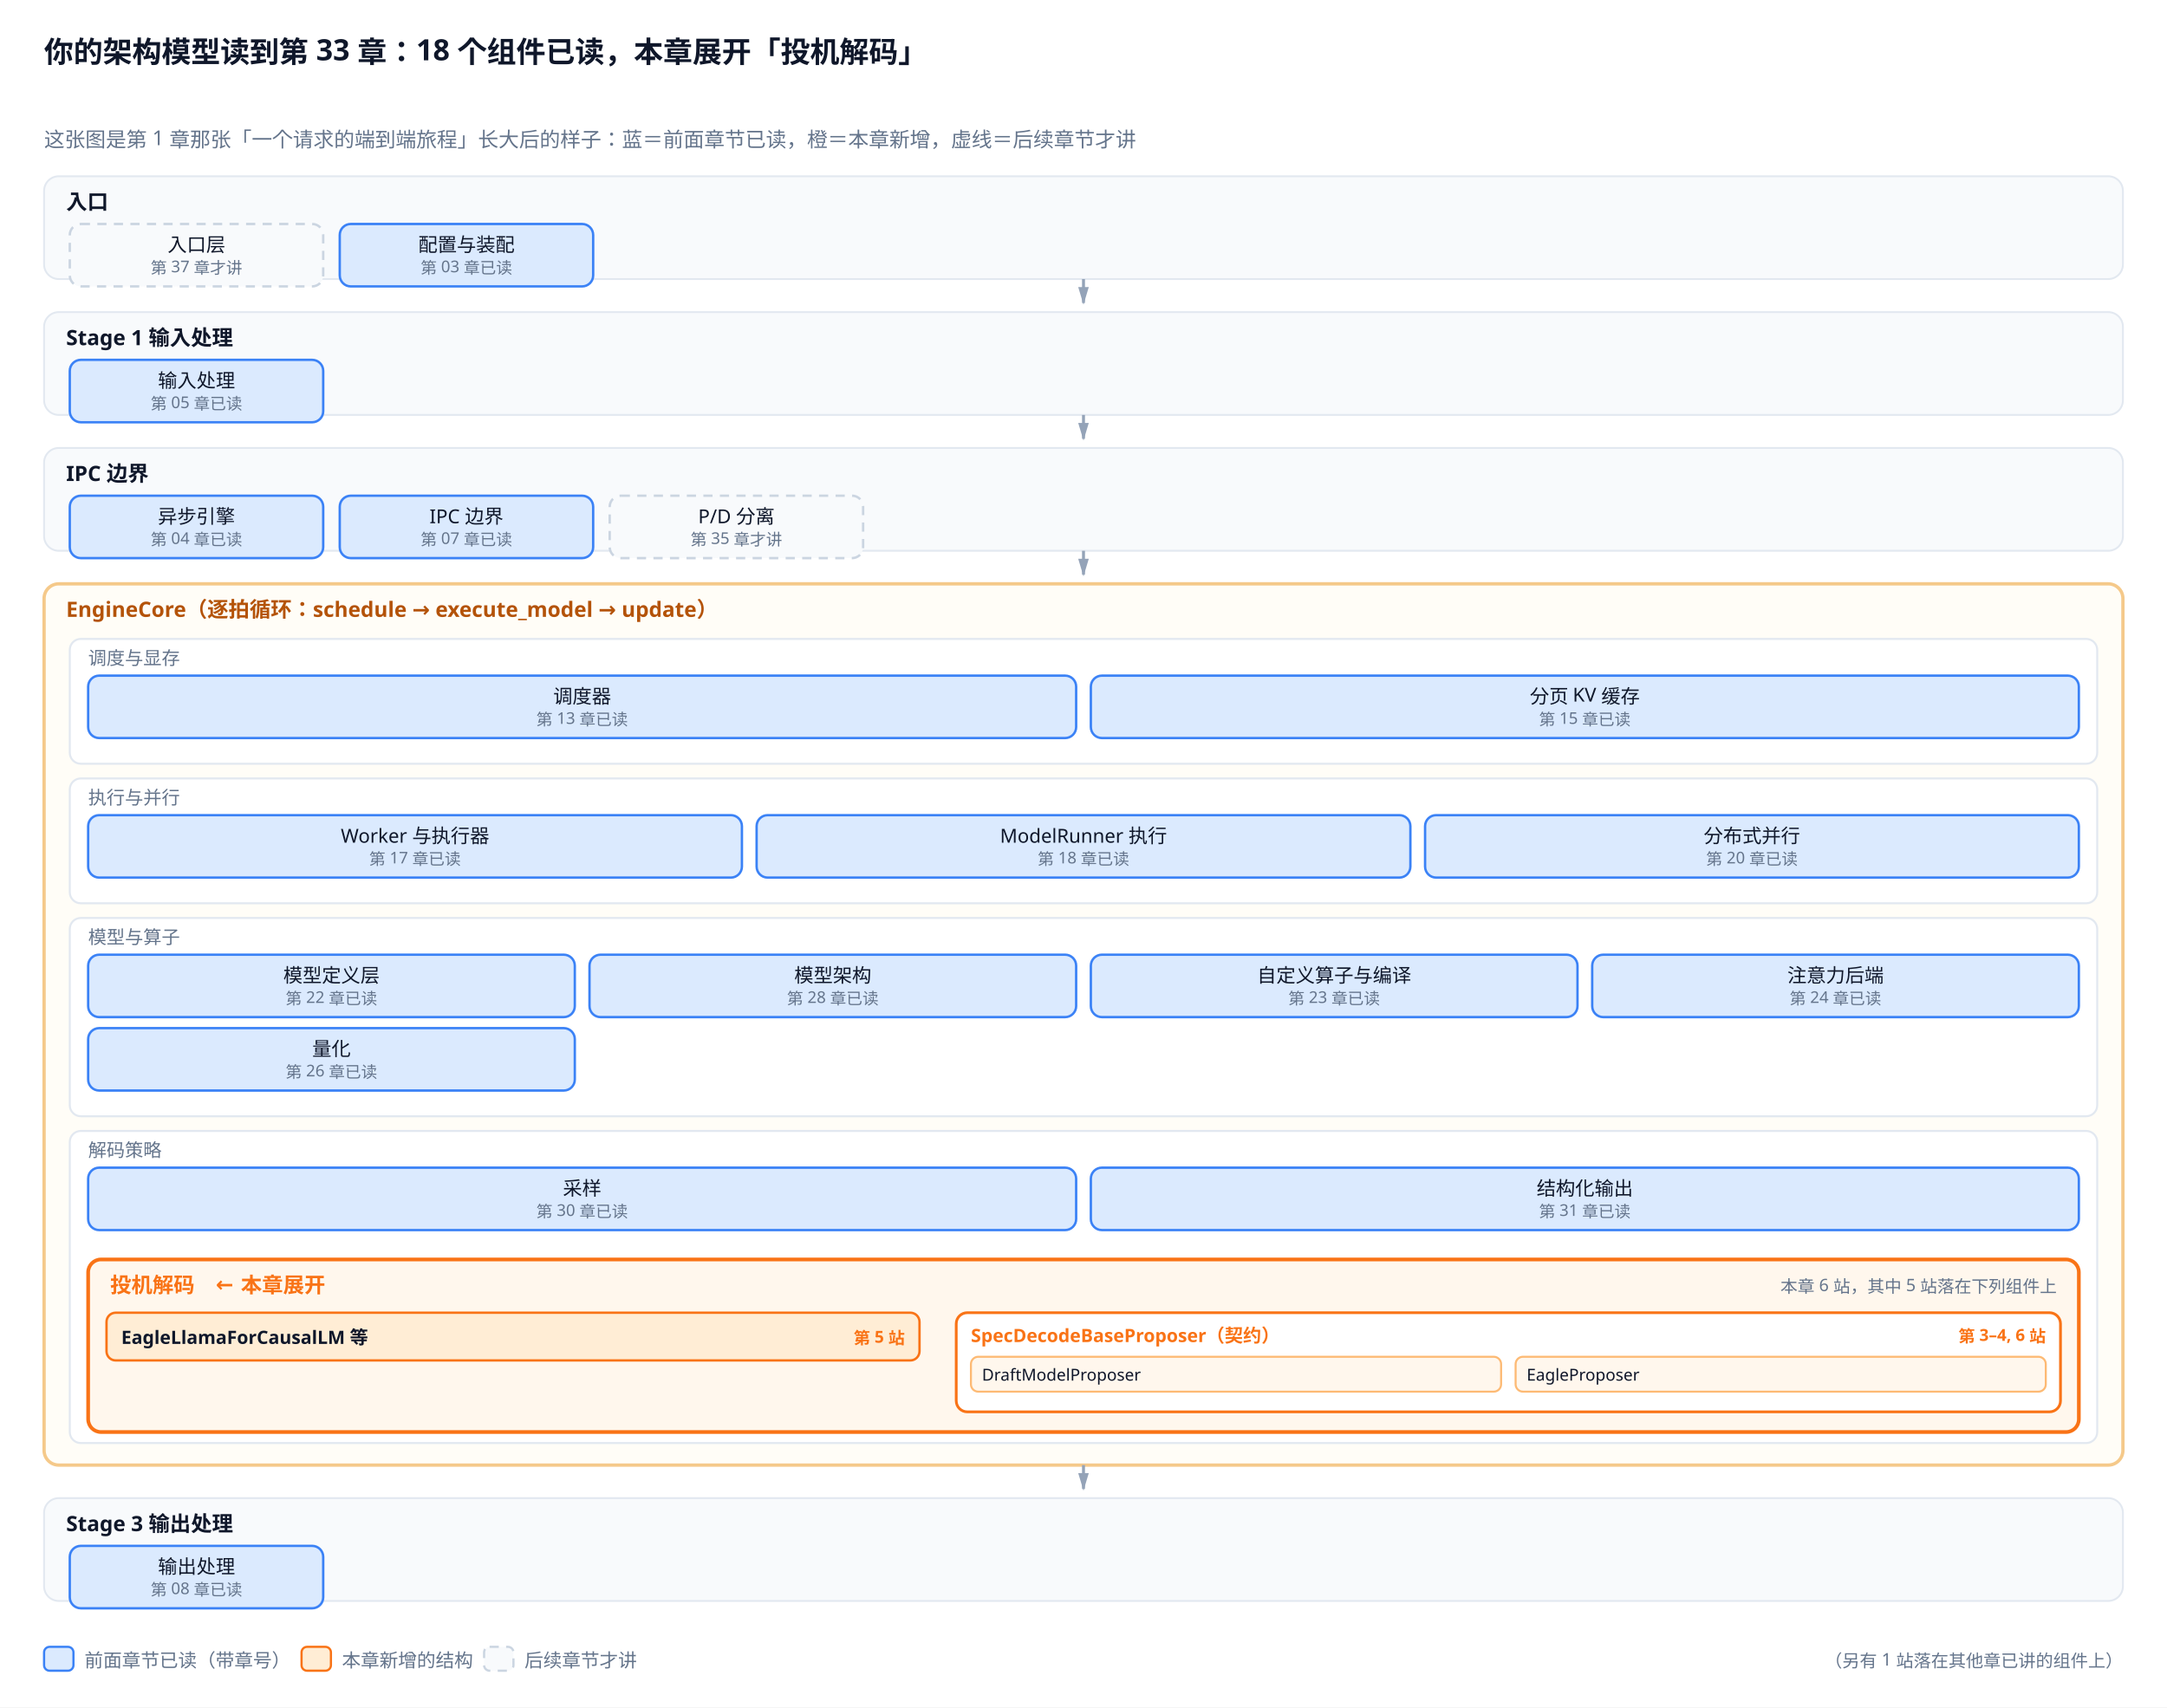
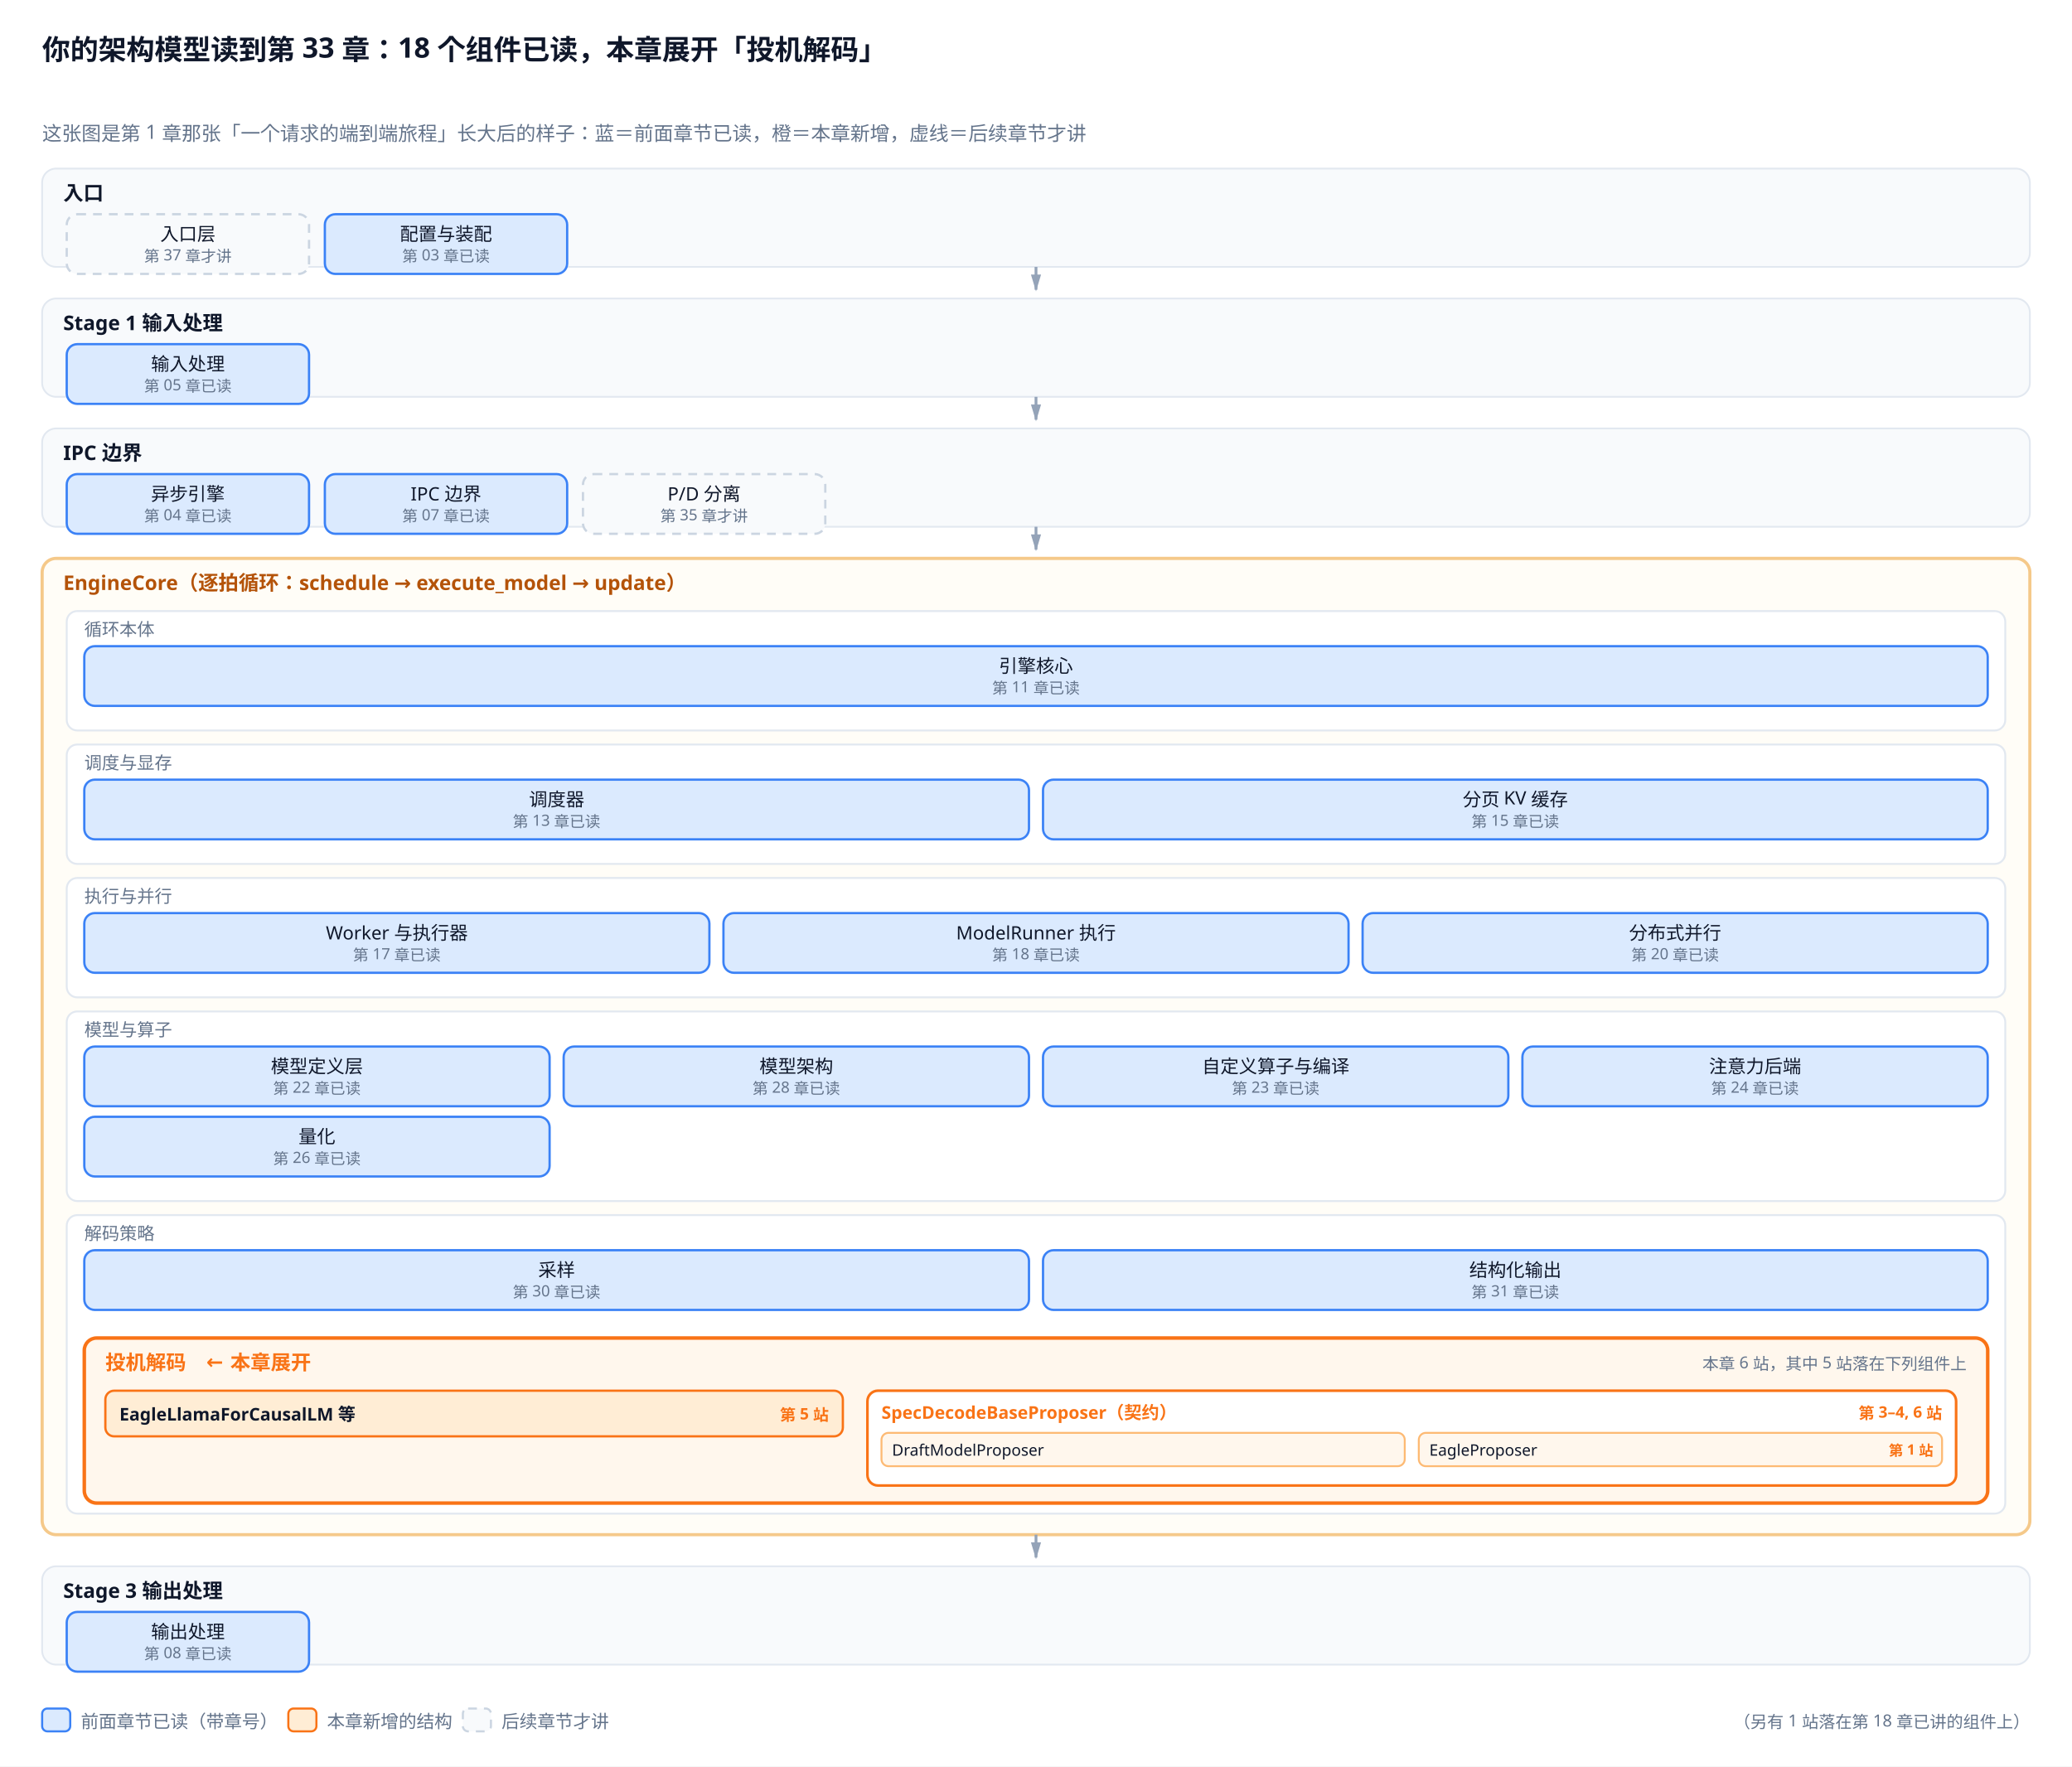
- <svg xmlns="http://www.w3.org/2000/svg" viewBox="0 0 1180 930">
+ <svg xmlns="http://www.w3.org/2000/svg" viewBox="0 0 1180 1006">
  <defs>
    <marker id="a" viewBox="0 0 10 6" refX="9" refY="3" markerWidth="6" markerHeight="4" orient="auto">
      <path d="M0,0 L10,3 L0,6 Z" fill="#94a3b8" />
    </marker>
    <marker id="a2" viewBox="0 0 10 6" refX="9" refY="3" markerWidth="6" markerHeight="4" orient="auto">
      <path d="M0,0 L10,3 L0,6 Z" fill="#f97316" />
    </marker>
  </defs>
-   <rect width="1180" height="930" fill="white" />
+   <rect width="1180" height="1006" fill="white" />
  <text x="24" y="34" font-family="sans-serif" font-size="16" fill="#0f172a" font-weight="bold">你的架构模型读到第 33 章：18 个组件已读，本章展开「投机解码」</text>
  <text x="24.0" y="80.0" font-family="sans-serif" font-size="11.2" fill="#64748b" text-anchor="start">这张图是第 1 章那张「一个请求的端到端旅程」长大后的样子：蓝＝前面章节已读，橙＝本章新增，虚线＝后续章节才讲</text>
  <rect x="24.0" y="96.0" width="1132.0" height="56.0" rx="8" fill="#f8fafc" stroke="#e2e8f0" stroke-width="1.0" />
  <text x="36.0" y="114.0" font-family="sans-serif" font-size="11.5" fill="#0f172a" text-anchor="start" font-weight="bold">入口</text>
  <rect x="38.0" y="122.0" width="138.0" height="34.0" rx="6" fill="#f8fafc" stroke="#cbd5e1" stroke-width="1.3" stroke-dasharray="5,4" />
  <text x="107.0" y="137.0" font-family="sans-serif" font-size="10.5" fill="#0f172a" text-anchor="middle">入口层</text>
  <text x="107.0" y="149.0" font-family="sans-serif" font-size="8.8" fill="#64748b" text-anchor="middle">第 37 章才讲</text>
  <rect x="185.0" y="122.0" width="138.0" height="34.0" rx="6" fill="#dbeafe" stroke="#3b82f6" stroke-width="1.3" />
  <text x="254.0" y="137.0" font-family="sans-serif" font-size="10.5" fill="#0f172a" text-anchor="middle">配置与装配</text>
  <text x="254.0" y="149.0" font-family="sans-serif" font-size="8.8" fill="#64748b" text-anchor="middle">第 03 章已读</text>
  <path d="M590.0,152.0 L590.0,165.0" stroke="#94a3b8" stroke-width="1.6" marker-end="url(#a)" />
  <rect x="24.0" y="170.0" width="1132.0" height="56.0" rx="8" fill="#f8fafc" stroke="#e2e8f0" stroke-width="1.0" />
  <text x="36.0" y="188.0" font-family="sans-serif" font-size="11.5" fill="#0f172a" text-anchor="start" font-weight="bold">Stage 1 输入处理</text>
  <rect x="38.0" y="196.0" width="138.0" height="34.0" rx="6" fill="#dbeafe" stroke="#3b82f6" stroke-width="1.3" />
  <text x="107.0" y="211.0" font-family="sans-serif" font-size="10.5" fill="#0f172a" text-anchor="middle">输入处理</text>
  <text x="107.0" y="223.0" font-family="sans-serif" font-size="8.8" fill="#64748b" text-anchor="middle">第 05 章已读</text>
  <path d="M590.0,226.0 L590.0,239.0" stroke="#94a3b8" stroke-width="1.6" marker-end="url(#a)" />
  <rect x="24.0" y="244.0" width="1132.0" height="56.0" rx="8" fill="#f8fafc" stroke="#e2e8f0" stroke-width="1.0" />
  <text x="36.0" y="262.0" font-family="sans-serif" font-size="11.5" fill="#0f172a" text-anchor="start" font-weight="bold">IPC 边界</text>
  <rect x="38.0" y="270.0" width="138.0" height="34.0" rx="6" fill="#dbeafe" stroke="#3b82f6" stroke-width="1.3" />
  <text x="107.0" y="285.0" font-family="sans-serif" font-size="10.5" fill="#0f172a" text-anchor="middle">异步引擎</text>
  <text x="107.0" y="297.0" font-family="sans-serif" font-size="8.8" fill="#64748b" text-anchor="middle">第 04 章已读</text>
  <rect x="185.0" y="270.0" width="138.0" height="34.0" rx="6" fill="#dbeafe" stroke="#3b82f6" stroke-width="1.3" />
  <text x="254.0" y="285.0" font-family="sans-serif" font-size="10.5" fill="#0f172a" text-anchor="middle">IPC 边界</text>
  <text x="254.0" y="297.0" font-family="sans-serif" font-size="8.8" fill="#64748b" text-anchor="middle">第 07 章已读</text>
  <rect x="332.0" y="270.0" width="138.0" height="34.0" rx="6" fill="#f8fafc" stroke="#cbd5e1" stroke-width="1.3" stroke-dasharray="5,4" />
  <text x="401.0" y="285.0" font-family="sans-serif" font-size="10.5" fill="#0f172a" text-anchor="middle">P/D 分离</text>
  <text x="401.0" y="297.0" font-family="sans-serif" font-size="8.8" fill="#64748b" text-anchor="middle">第 35 章才讲</text>
  <path d="M590.0,300.0 L590.0,313.0" stroke="#94a3b8" stroke-width="1.6" marker-end="url(#a)" />
-   <rect x="24.0" y="318.0" width="1132.0" height="480.0" rx="8" fill="#fffdf7" stroke="#f5c98a" stroke-width="1.8" />
+   <rect x="24.0" y="318.0" width="1132.0" height="556.0" rx="8" fill="#fffdf7" stroke="#f5c98a" stroke-width="1.8" />
  <text x="36.0" y="336.0" font-family="sans-serif" font-size="11.5" fill="#b45309" text-anchor="start" font-weight="bold">EngineCore（逐拍循环：schedule → execute_model → update）</text>
  <rect x="38.0" y="348.0" width="1104.0" height="68.0" rx="6" fill="#ffffff" stroke="#e2e8f0" stroke-width="1.1" />
-   <text x="48.0" y="362.0" font-family="sans-serif" font-size="10" fill="#64748b" text-anchor="start">调度与显存</text>
-   <rect x="48.0" y="368.0" width="538.0" height="34.0" rx="6" fill="#dbeafe" stroke="#3b82f6" stroke-width="1.3" />
-   <text x="317.0" y="383.0" font-family="sans-serif" font-size="10.5" fill="#0f172a" text-anchor="middle">调度器</text>
-   <text x="317.0" y="395.0" font-family="sans-serif" font-size="8.8" fill="#64748b" text-anchor="middle">第 13 章已读</text>
-   <rect x="594.0" y="368.0" width="538.0" height="34.0" rx="6" fill="#dbeafe" stroke="#3b82f6" stroke-width="1.3" />
-   <text x="863.0" y="383.0" font-family="sans-serif" font-size="10.5" fill="#0f172a" text-anchor="middle">分页 KV 缓存</text>
-   <text x="863.0" y="395.0" font-family="sans-serif" font-size="8.8" fill="#64748b" text-anchor="middle">第 15 章已读</text>
+   <text x="48.0" y="362.0" font-family="sans-serif" font-size="10" fill="#64748b" text-anchor="start">循环本体</text>
+   <rect x="48.0" y="368.0" width="1084.0" height="34.0" rx="6" fill="#dbeafe" stroke="#3b82f6" stroke-width="1.3" />
+   <text x="590.0" y="383.0" font-family="sans-serif" font-size="10.5" fill="#0f172a" text-anchor="middle">引擎核心</text>
+   <text x="590.0" y="395.0" font-family="sans-serif" font-size="8.8" fill="#64748b" text-anchor="middle">第 11 章已读</text>
  <rect x="38.0" y="424.0" width="1104.0" height="68.0" rx="6" fill="#ffffff" stroke="#e2e8f0" stroke-width="1.1" />
-   <text x="48.0" y="438.0" font-family="sans-serif" font-size="10" fill="#64748b" text-anchor="start">执行与并行</text>
-   <rect x="48.0" y="444.0" width="356.0" height="34.0" rx="6" fill="#dbeafe" stroke="#3b82f6" stroke-width="1.3" />
-   <text x="226.0" y="459.0" font-family="sans-serif" font-size="10.5" fill="#0f172a" text-anchor="middle">Worker 与执行器</text>
-   <text x="226.0" y="471.0" font-family="sans-serif" font-size="8.8" fill="#64748b" text-anchor="middle">第 17 章已读</text>
-   <rect x="412.0" y="444.0" width="356.0" height="34.0" rx="6" fill="#dbeafe" stroke="#3b82f6" stroke-width="1.3" />
-   <text x="590.0" y="459.0" font-family="sans-serif" font-size="10.5" fill="#0f172a" text-anchor="middle">ModelRunner 执行</text>
-   <text x="590.0" y="471.0" font-family="sans-serif" font-size="8.8" fill="#64748b" text-anchor="middle">第 18 章已读</text>
-   <rect x="776.0" y="444.0" width="356.0" height="34.0" rx="6" fill="#dbeafe" stroke="#3b82f6" stroke-width="1.3" />
-   <text x="954.0" y="459.0" font-family="sans-serif" font-size="10.5" fill="#0f172a" text-anchor="middle">分布式并行</text>
-   <text x="954.0" y="471.0" font-family="sans-serif" font-size="8.8" fill="#64748b" text-anchor="middle">第 20 章已读</text>
-   <rect x="38.0" y="500.0" width="1104.0" height="108.0" rx="6" fill="#ffffff" stroke="#e2e8f0" stroke-width="1.1" />
-   <text x="48.0" y="514.0" font-family="sans-serif" font-size="10" fill="#64748b" text-anchor="start">模型与算子</text>
-   <rect x="48.0" y="520.0" width="265.0" height="34.0" rx="6" fill="#dbeafe" stroke="#3b82f6" stroke-width="1.3" />
-   <text x="180.5" y="535.0" font-family="sans-serif" font-size="10.5" fill="#0f172a" text-anchor="middle">模型定义层</text>
-   <text x="180.5" y="547.0" font-family="sans-serif" font-size="8.8" fill="#64748b" text-anchor="middle">第 22 章已读</text>
-   <rect x="321.0" y="520.0" width="265.0" height="34.0" rx="6" fill="#dbeafe" stroke="#3b82f6" stroke-width="1.3" />
-   <text x="453.5" y="535.0" font-family="sans-serif" font-size="10.5" fill="#0f172a" text-anchor="middle">模型架构</text>
-   <text x="453.5" y="547.0" font-family="sans-serif" font-size="8.8" fill="#64748b" text-anchor="middle">第 28 章已读</text>
-   <rect x="594.0" y="520.0" width="265.0" height="34.0" rx="6" fill="#dbeafe" stroke="#3b82f6" stroke-width="1.3" />
-   <text x="726.5" y="535.0" font-family="sans-serif" font-size="10.5" fill="#0f172a" text-anchor="middle">自定义算子与编译</text>
-   <text x="726.5" y="547.0" font-family="sans-serif" font-size="8.8" fill="#64748b" text-anchor="middle">第 23 章已读</text>
-   <rect x="867.0" y="520.0" width="265.0" height="34.0" rx="6" fill="#dbeafe" stroke="#3b82f6" stroke-width="1.3" />
-   <text x="999.5" y="535.0" font-family="sans-serif" font-size="10.5" fill="#0f172a" text-anchor="middle">注意力后端</text>
-   <text x="999.5" y="547.0" font-family="sans-serif" font-size="8.8" fill="#64748b" text-anchor="middle">第 24 章已读</text>
-   <rect x="48.0" y="560.0" width="265.0" height="34.0" rx="6" fill="#dbeafe" stroke="#3b82f6" stroke-width="1.3" />
-   <text x="180.5" y="575.0" font-family="sans-serif" font-size="10.5" fill="#0f172a" text-anchor="middle">量化</text>
-   <text x="180.5" y="587.0" font-family="sans-serif" font-size="8.8" fill="#64748b" text-anchor="middle">第 26 章已读</text>
-   <rect x="38.0" y="616.0" width="1104.0" height="170.0" rx="6" fill="#ffffff" stroke="#e2e8f0" stroke-width="1.1" />
-   <text x="48.0" y="630.0" font-family="sans-serif" font-size="10" fill="#64748b" text-anchor="start">解码策略</text>
-   <rect x="48.0" y="636.0" width="538.0" height="34.0" rx="6" fill="#dbeafe" stroke="#3b82f6" stroke-width="1.3" />
-   <text x="317.0" y="651.0" font-family="sans-serif" font-size="10.5" fill="#0f172a" text-anchor="middle">采样</text>
-   <text x="317.0" y="663.0" font-family="sans-serif" font-size="8.8" fill="#64748b" text-anchor="middle">第 30 章已读</text>
-   <rect x="594.0" y="636.0" width="538.0" height="34.0" rx="6" fill="#dbeafe" stroke="#3b82f6" stroke-width="1.3" />
-   <text x="863.0" y="651.0" font-family="sans-serif" font-size="10.5" fill="#0f172a" text-anchor="middle">结构化输出</text>
-   <text x="863.0" y="663.0" font-family="sans-serif" font-size="8.8" fill="#64748b" text-anchor="middle">第 31 章已读</text>
-   <rect x="48.0" y="686.0" width="1084.0" height="94.0" rx="7" fill="#fff7ed" stroke="#f97316" stroke-width="2.0" />
-   <text x="60.0" y="704.0" font-family="sans-serif" font-size="11.5" fill="#f97316" text-anchor="start" font-weight="bold">投机解码　← 本章展开</text>
-   <text x="1120.0" y="704.0" font-family="sans-serif" font-size="9.3" fill="#64748b" text-anchor="end">本章 6 站，其中 5 站落在下列组件上</text>
-   <rect x="58.0" y="715.0" width="442.7" height="26.0" rx="5" fill="#ffedd5" stroke="#f97316" stroke-width="1.3" />
-   <text x="66.0" y="732.0" font-family="sans-serif" font-size="10" fill="#0f172a" text-anchor="start" font-weight="bold">EagleLlamaForCausalLM 等</text>
-   <text x="492.7" y="732.0" font-family="sans-serif" font-size="9" fill="#f97316" text-anchor="end" font-weight="bold">第 5 站</text>
-   <rect x="520.7" y="715.0" width="601.3" height="54.0" rx="6" fill="#ffffff" stroke="#f97316" stroke-width="1.5" />
-   <text x="528.7" y="731.0" font-family="sans-serif" font-size="10" fill="#f97316" text-anchor="start" font-weight="bold">SpecDecodeBaseProposer（契约）</text>
-   <text x="1114.0" y="731.0" font-family="sans-serif" font-size="9" fill="#f97316" text-anchor="end" font-weight="bold">第 3–4, 6 站</text>
-   <rect x="528.7" y="739.0" width="288.7" height="19.0" rx="4" fill="#fff7ed" stroke="#fdba74" stroke-width="1.1" />
-   <text x="534.7" y="752.0" font-family="sans-serif" font-size="9" fill="#0f172a" text-anchor="start">DraftModelProposer</text>
-   <rect x="825.3" y="739.0" width="288.7" height="19.0" rx="4" fill="#fff7ed" stroke="#fdba74" stroke-width="1.1" />
-   <text x="831.3" y="752.0" font-family="sans-serif" font-size="9" fill="#0f172a" text-anchor="start">EagleProposer</text>
-   <path d="M590.0,798.0 L590.0,811.0" stroke="#94a3b8" stroke-width="1.6" marker-end="url(#a)" />
-   <rect x="24.0" y="816.0" width="1132.0" height="56.0" rx="8" fill="#f8fafc" stroke="#e2e8f0" stroke-width="1.0" />
-   <text x="36.0" y="834.0" font-family="sans-serif" font-size="11.5" fill="#0f172a" text-anchor="start" font-weight="bold">Stage 3 输出处理</text>
-   <rect x="38.0" y="842.0" width="138.0" height="34.0" rx="6" fill="#dbeafe" stroke="#3b82f6" stroke-width="1.3" />
-   <text x="107.0" y="857.0" font-family="sans-serif" font-size="10.5" fill="#0f172a" text-anchor="middle">输出处理</text>
-   <text x="107.0" y="869.0" font-family="sans-serif" font-size="8.8" fill="#64748b" text-anchor="middle">第 08 章已读</text>
-   <rect x="24.0" y="897.0" width="16.0" height="13.0" rx="3" fill="#dbeafe" stroke="#3b82f6" stroke-width="1.2" />
-   <text x="46.0" y="908.0" font-family="sans-serif" font-size="10.2" fill="#64748b" text-anchor="start">前面章节已读（带章号）</text>
-   <rect x="164.2" y="897.0" width="16.0" height="13.0" rx="3" fill="#ffedd5" stroke="#f97316" stroke-width="1.2" />
-   <text x="186.2" y="908.0" font-family="sans-serif" font-size="10.2" fill="#64748b" text-anchor="start">本章新增的结构</text>
-   <rect x="263.6" y="897.0" width="16.0" height="13.0" rx="3" fill="#f8fafc" stroke="#cbd5e1" stroke-width="1.2" stroke-dasharray="5,4" />
-   <text x="285.6" y="908.0" font-family="sans-serif" font-size="10.2" fill="#64748b" text-anchor="start">后续章节才讲</text>
-   <text x="1156.0" y="908.0" font-family="sans-serif" font-size="9.5" fill="#64748b" text-anchor="end">（另有 1 站落在其他章已讲的组件上）</text>
+   <text x="48.0" y="438.0" font-family="sans-serif" font-size="10" fill="#64748b" text-anchor="start">调度与显存</text>
+   <rect x="48.0" y="444.0" width="538.0" height="34.0" rx="6" fill="#dbeafe" stroke="#3b82f6" stroke-width="1.3" />
+   <text x="317.0" y="459.0" font-family="sans-serif" font-size="10.5" fill="#0f172a" text-anchor="middle">调度器</text>
+   <text x="317.0" y="471.0" font-family="sans-serif" font-size="8.8" fill="#64748b" text-anchor="middle">第 13 章已读</text>
+   <rect x="594.0" y="444.0" width="538.0" height="34.0" rx="6" fill="#dbeafe" stroke="#3b82f6" stroke-width="1.3" />
+   <text x="863.0" y="459.0" font-family="sans-serif" font-size="10.5" fill="#0f172a" text-anchor="middle">分页 KV 缓存</text>
+   <text x="863.0" y="471.0" font-family="sans-serif" font-size="8.8" fill="#64748b" text-anchor="middle">第 15 章已读</text>
+   <rect x="38.0" y="500.0" width="1104.0" height="68.0" rx="6" fill="#ffffff" stroke="#e2e8f0" stroke-width="1.1" />
+   <text x="48.0" y="514.0" font-family="sans-serif" font-size="10" fill="#64748b" text-anchor="start">执行与并行</text>
+   <rect x="48.0" y="520.0" width="356.0" height="34.0" rx="6" fill="#dbeafe" stroke="#3b82f6" stroke-width="1.3" />
+   <text x="226.0" y="535.0" font-family="sans-serif" font-size="10.5" fill="#0f172a" text-anchor="middle">Worker 与执行器</text>
+   <text x="226.0" y="547.0" font-family="sans-serif" font-size="8.8" fill="#64748b" text-anchor="middle">第 17 章已读</text>
+   <rect x="412.0" y="520.0" width="356.0" height="34.0" rx="6" fill="#dbeafe" stroke="#3b82f6" stroke-width="1.3" />
+   <text x="590.0" y="535.0" font-family="sans-serif" font-size="10.5" fill="#0f172a" text-anchor="middle">ModelRunner 执行</text>
+   <text x="590.0" y="547.0" font-family="sans-serif" font-size="8.8" fill="#64748b" text-anchor="middle">第 18 章已读</text>
+   <rect x="776.0" y="520.0" width="356.0" height="34.0" rx="6" fill="#dbeafe" stroke="#3b82f6" stroke-width="1.3" />
+   <text x="954.0" y="535.0" font-family="sans-serif" font-size="10.5" fill="#0f172a" text-anchor="middle">分布式并行</text>
+   <text x="954.0" y="547.0" font-family="sans-serif" font-size="8.8" fill="#64748b" text-anchor="middle">第 20 章已读</text>
+   <rect x="38.0" y="576.0" width="1104.0" height="108.0" rx="6" fill="#ffffff" stroke="#e2e8f0" stroke-width="1.1" />
+   <text x="48.0" y="590.0" font-family="sans-serif" font-size="10" fill="#64748b" text-anchor="start">模型与算子</text>
+   <rect x="48.0" y="596.0" width="265.0" height="34.0" rx="6" fill="#dbeafe" stroke="#3b82f6" stroke-width="1.3" />
+   <text x="180.5" y="611.0" font-family="sans-serif" font-size="10.5" fill="#0f172a" text-anchor="middle">模型定义层</text>
+   <text x="180.5" y="623.0" font-family="sans-serif" font-size="8.8" fill="#64748b" text-anchor="middle">第 22 章已读</text>
+   <rect x="321.0" y="596.0" width="265.0" height="34.0" rx="6" fill="#dbeafe" stroke="#3b82f6" stroke-width="1.3" />
+   <text x="453.5" y="611.0" font-family="sans-serif" font-size="10.5" fill="#0f172a" text-anchor="middle">模型架构</text>
+   <text x="453.5" y="623.0" font-family="sans-serif" font-size="8.8" fill="#64748b" text-anchor="middle">第 28 章已读</text>
+   <rect x="594.0" y="596.0" width="265.0" height="34.0" rx="6" fill="#dbeafe" stroke="#3b82f6" stroke-width="1.3" />
+   <text x="726.5" y="611.0" font-family="sans-serif" font-size="10.5" fill="#0f172a" text-anchor="middle">自定义算子与编译</text>
+   <text x="726.5" y="623.0" font-family="sans-serif" font-size="8.8" fill="#64748b" text-anchor="middle">第 23 章已读</text>
+   <rect x="867.0" y="596.0" width="265.0" height="34.0" rx="6" fill="#dbeafe" stroke="#3b82f6" stroke-width="1.3" />
+   <text x="999.5" y="611.0" font-family="sans-serif" font-size="10.5" fill="#0f172a" text-anchor="middle">注意力后端</text>
+   <text x="999.5" y="623.0" font-family="sans-serif" font-size="8.8" fill="#64748b" text-anchor="middle">第 24 章已读</text>
+   <rect x="48.0" y="636.0" width="265.0" height="34.0" rx="6" fill="#dbeafe" stroke="#3b82f6" stroke-width="1.3" />
+   <text x="180.5" y="651.0" font-family="sans-serif" font-size="10.5" fill="#0f172a" text-anchor="middle">量化</text>
+   <text x="180.5" y="663.0" font-family="sans-serif" font-size="8.8" fill="#64748b" text-anchor="middle">第 26 章已读</text>
+   <rect x="38.0" y="692.0" width="1104.0" height="170.0" rx="6" fill="#ffffff" stroke="#e2e8f0" stroke-width="1.1" />
+   <text x="48.0" y="706.0" font-family="sans-serif" font-size="10" fill="#64748b" text-anchor="start">解码策略</text>
+   <rect x="48.0" y="712.0" width="538.0" height="34.0" rx="6" fill="#dbeafe" stroke="#3b82f6" stroke-width="1.3" />
+   <text x="317.0" y="727.0" font-family="sans-serif" font-size="10.5" fill="#0f172a" text-anchor="middle">采样</text>
+   <text x="317.0" y="739.0" font-family="sans-serif" font-size="8.8" fill="#64748b" text-anchor="middle">第 30 章已读</text>
+   <rect x="594.0" y="712.0" width="538.0" height="34.0" rx="6" fill="#dbeafe" stroke="#3b82f6" stroke-width="1.3" />
+   <text x="863.0" y="727.0" font-family="sans-serif" font-size="10.5" fill="#0f172a" text-anchor="middle">结构化输出</text>
+   <text x="863.0" y="739.0" font-family="sans-serif" font-size="8.8" fill="#64748b" text-anchor="middle">第 31 章已读</text>
+   <rect x="48.0" y="762.0" width="1084.0" height="94.0" rx="7" fill="#fff7ed" stroke="#f97316" stroke-width="2.0" />
+   <text x="60.0" y="780.0" font-family="sans-serif" font-size="11.5" fill="#f97316" text-anchor="start" font-weight="bold">投机解码　← 本章展开</text>
+   <text x="1120.0" y="780.0" font-family="sans-serif" font-size="9.3" fill="#64748b" text-anchor="end">本章 6 站，其中 5 站落在下列组件上</text>
+   <rect x="60.0" y="792.0" width="420.0" height="26.0" rx="5" fill="#ffedd5" stroke="#f97316" stroke-width="1.3" />
+   <text x="68.0" y="809.0" font-family="sans-serif" font-size="10" fill="#0f172a" text-anchor="start" font-weight="bold">EagleLlamaForCausalLM 等</text>
+   <text x="472.0" y="809.0" font-family="sans-serif" font-size="9" fill="#f97316" text-anchor="end" font-weight="bold">第 5 站</text>
+   <rect x="494.0" y="792.0" width="620.0" height="54.0" rx="6" fill="#ffffff" stroke="#f97316" stroke-width="1.5" />
+   <text x="502.0" y="808.0" font-family="sans-serif" font-size="10" fill="#f97316" text-anchor="start" font-weight="bold">SpecDecodeBaseProposer（契约）</text>
+   <text x="1106.0" y="808.0" font-family="sans-serif" font-size="9" fill="#f97316" text-anchor="end" font-weight="bold">第 3–4, 6 站</text>
+   <rect x="502.0" y="816.0" width="298.0" height="19.0" rx="4" fill="#fff7ed" stroke="#fdba74" stroke-width="1.1" />
+   <text x="508.0" y="829.0" font-family="sans-serif" font-size="9" fill="#0f172a" text-anchor="start">DraftModelProposer</text>
+   <rect x="808.0" y="816.0" width="298.0" height="19.0" rx="4" fill="#fff7ed" stroke="#fdba74" stroke-width="1.1" />
+   <text x="814.0" y="829.0" font-family="sans-serif" font-size="9" fill="#0f172a" text-anchor="start">EagleProposer</text>
+   <text x="1101.0" y="829.0" font-family="sans-serif" font-size="8.2" fill="#f97316" text-anchor="end" font-weight="bold">第 1 站</text>
+   <path d="M590.0,874.0 L590.0,887.0" stroke="#94a3b8" stroke-width="1.6" marker-end="url(#a)" />
+   <rect x="24.0" y="892.0" width="1132.0" height="56.0" rx="8" fill="#f8fafc" stroke="#e2e8f0" stroke-width="1.0" />
+   <text x="36.0" y="910.0" font-family="sans-serif" font-size="11.5" fill="#0f172a" text-anchor="start" font-weight="bold">Stage 3 输出处理</text>
+   <rect x="38.0" y="918.0" width="138.0" height="34.0" rx="6" fill="#dbeafe" stroke="#3b82f6" stroke-width="1.3" />
+   <text x="107.0" y="933.0" font-family="sans-serif" font-size="10.5" fill="#0f172a" text-anchor="middle">输出处理</text>
+   <text x="107.0" y="945.0" font-family="sans-serif" font-size="8.8" fill="#64748b" text-anchor="middle">第 08 章已读</text>
+   <rect x="24.0" y="973.0" width="16.0" height="13.0" rx="3" fill="#dbeafe" stroke="#3b82f6" stroke-width="1.2" />
+   <text x="46.0" y="984.0" font-family="sans-serif" font-size="10.2" fill="#64748b" text-anchor="start">前面章节已读（带章号）</text>
+   <rect x="164.2" y="973.0" width="16.0" height="13.0" rx="3" fill="#ffedd5" stroke="#f97316" stroke-width="1.2" />
+   <text x="186.2" y="984.0" font-family="sans-serif" font-size="10.2" fill="#64748b" text-anchor="start">本章新增的结构</text>
+   <rect x="263.6" y="973.0" width="16.0" height="13.0" rx="3" fill="#f8fafc" stroke="#cbd5e1" stroke-width="1.2" stroke-dasharray="5,4" />
+   <text x="285.6" y="984.0" font-family="sans-serif" font-size="10.2" fill="#64748b" text-anchor="start">后续章节才讲</text>
+   <text x="1156.0" y="984.0" font-family="sans-serif" font-size="9.5" fill="#64748b" text-anchor="end">（另有 1 站落在第 18 章已讲的组件上）</text>
</svg>
